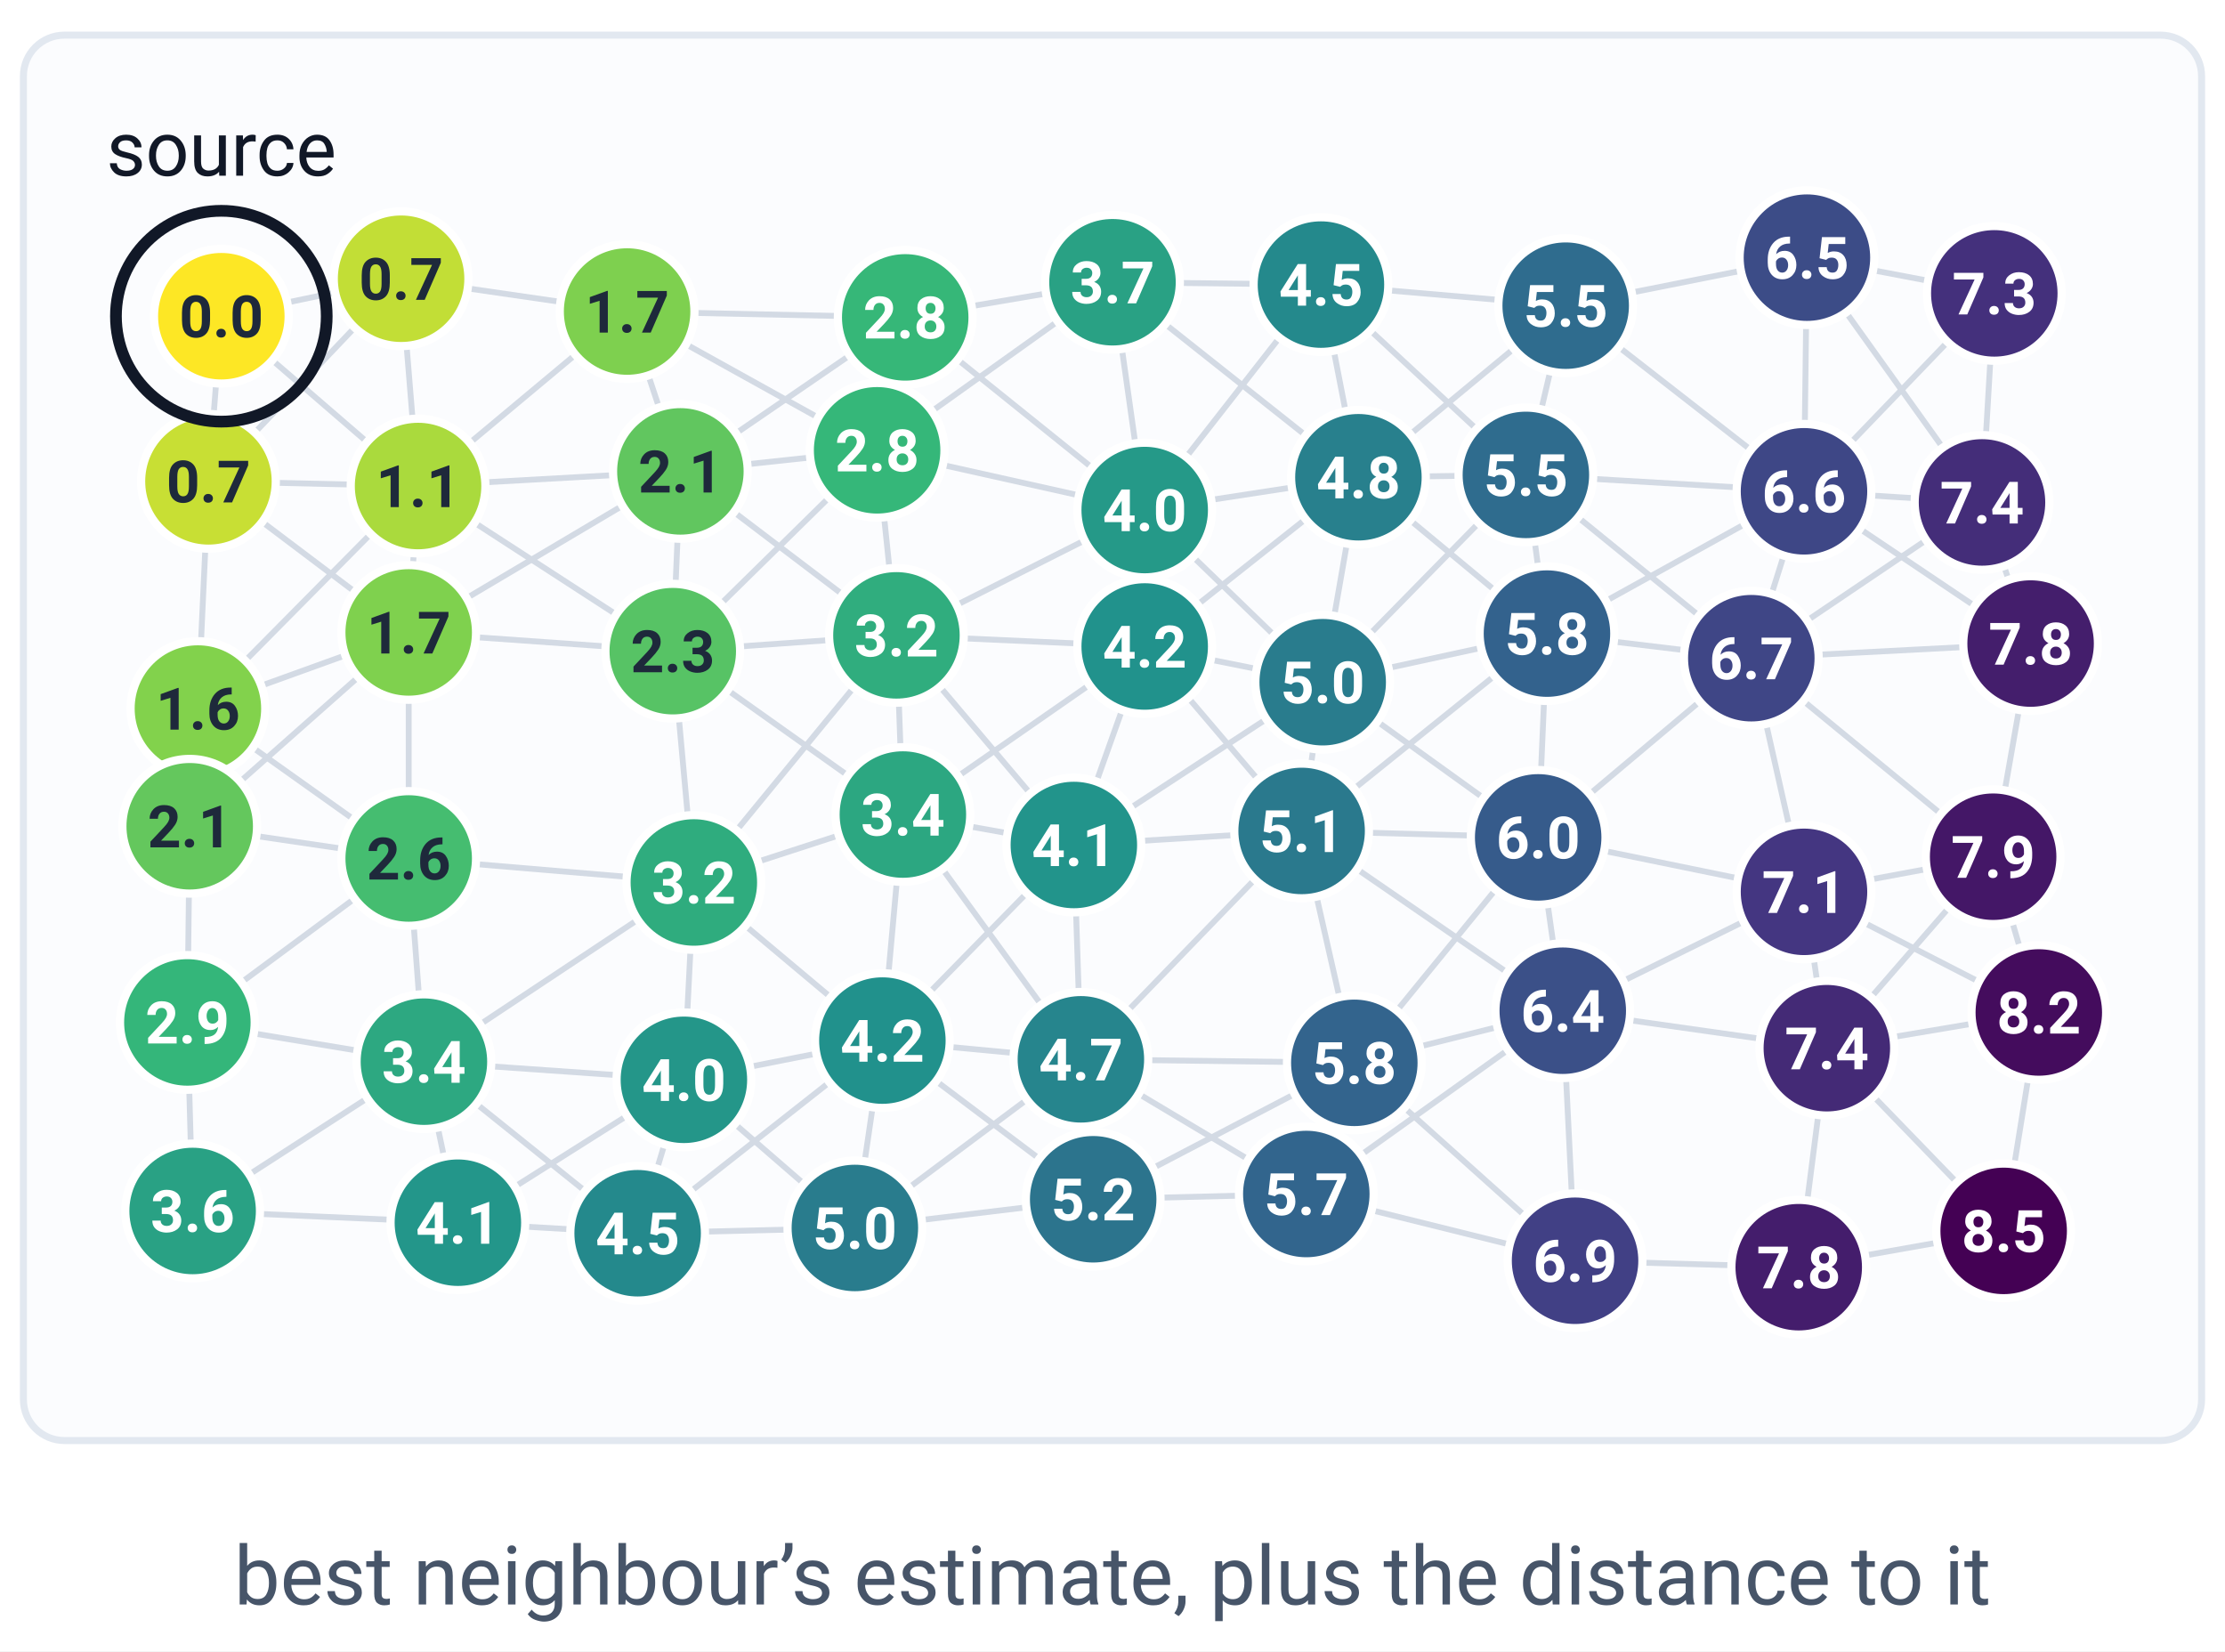
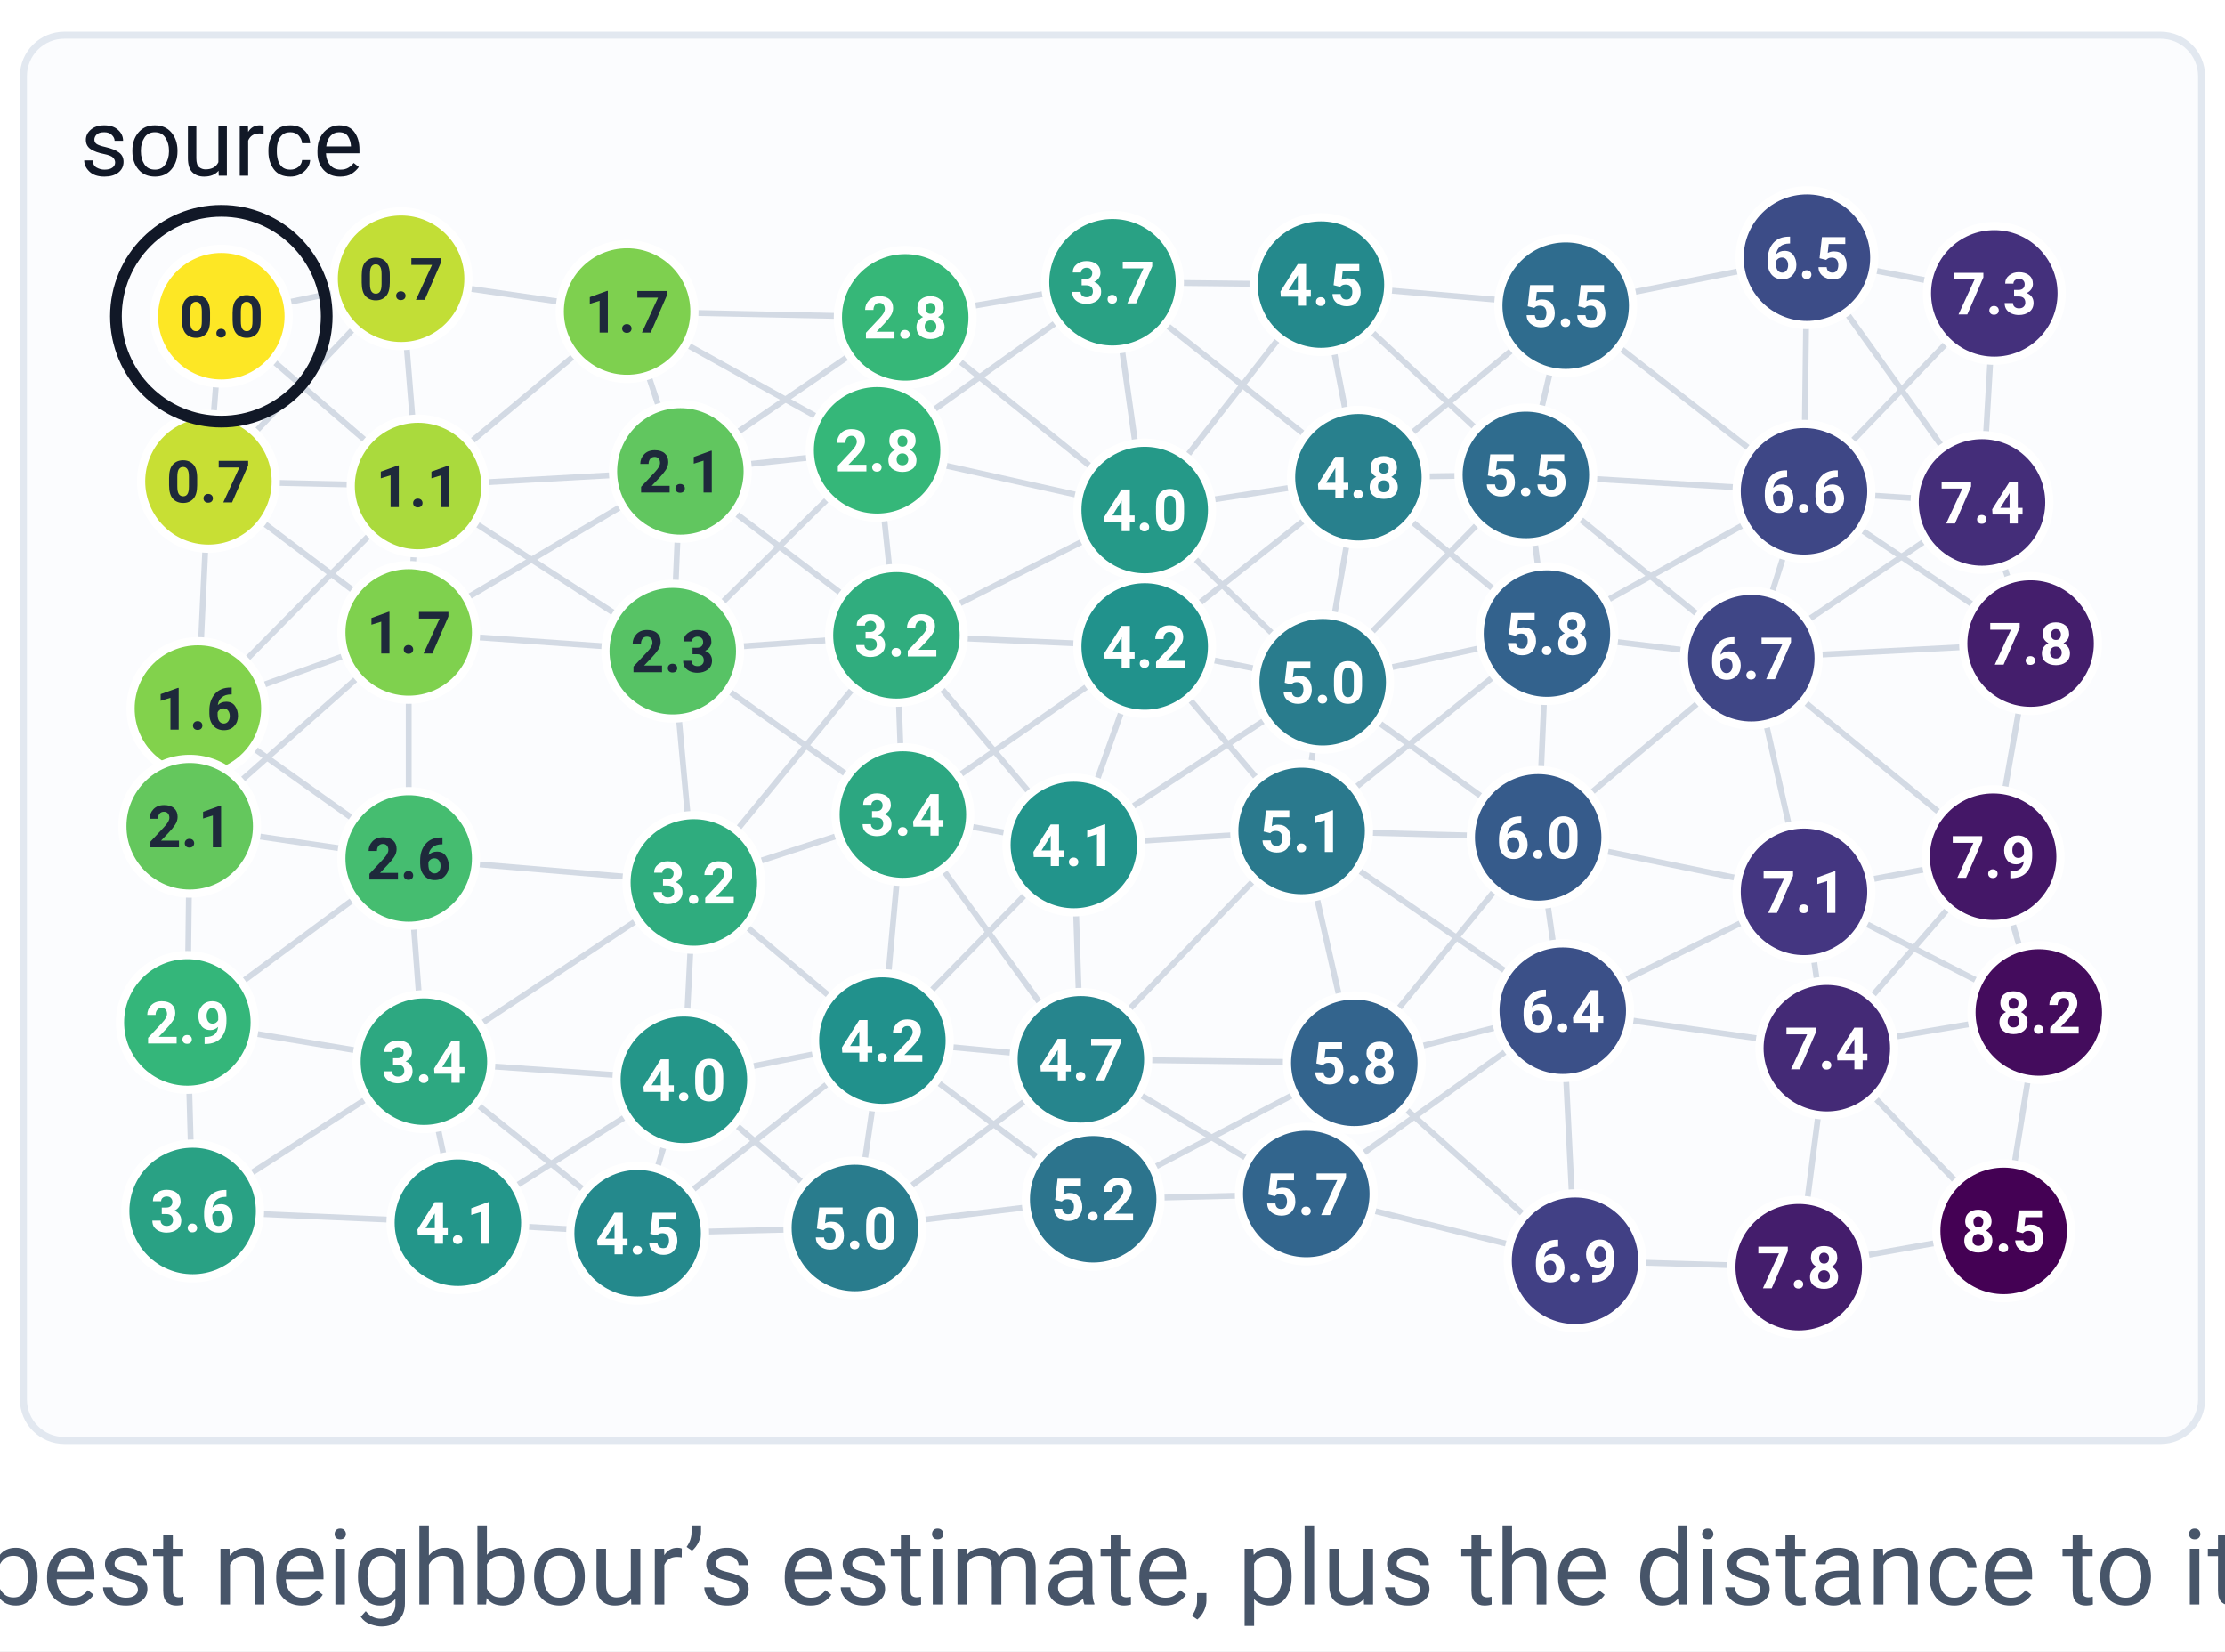
<svg xmlns="http://www.w3.org/2000/svg" viewBox="0 0 380 282" width="380" height="282" font-family="ui-sans-serif, system-ui, -apple-system, 'Segoe UI', Roboto, sans-serif">
  <rect width="380" height="282" fill="#ffffff" />
  <rect x="4" y="6" width="372" height="240" rx="7" fill="#fbfcfe" stroke="#e2e8f0" stroke-width="1.2" />
  <line x1="37.8" y1="54.0" x2="35.6" y2="82.2" stroke="#d3dae4" stroke-width="1" />
  <line x1="37.8" y1="54.0" x2="68.5" y2="47.6" stroke="#d3dae4" stroke-width="1" />
  <line x1="37.8" y1="54.0" x2="71.4" y2="83.0" stroke="#d3dae4" stroke-width="1" />
  <line x1="35.6" y1="82.2" x2="33.8" y2="121.0" stroke="#d3dae4" stroke-width="1" />
  <line x1="35.6" y1="82.2" x2="68.5" y2="47.6" stroke="#d3dae4" stroke-width="1" />
  <line x1="35.6" y1="82.2" x2="71.4" y2="83.0" stroke="#d3dae4" stroke-width="1" />
  <line x1="35.6" y1="82.2" x2="69.8" y2="108.0" stroke="#d3dae4" stroke-width="1" />
  <line x1="33.8" y1="121.0" x2="32.4" y2="141.1" stroke="#d3dae4" stroke-width="1" />
  <line x1="33.8" y1="121.0" x2="71.4" y2="83.0" stroke="#d3dae4" stroke-width="1" />
  <line x1="33.8" y1="121.0" x2="69.8" y2="108.0" stroke="#d3dae4" stroke-width="1" />
  <line x1="33.8" y1="121.0" x2="69.8" y2="146.6" stroke="#d3dae4" stroke-width="1" />
  <line x1="32.4" y1="141.1" x2="32.0" y2="174.6" stroke="#d3dae4" stroke-width="1" />
  <line x1="32.4" y1="141.1" x2="69.8" y2="108.0" stroke="#d3dae4" stroke-width="1" />
  <line x1="32.4" y1="141.1" x2="69.8" y2="146.6" stroke="#d3dae4" stroke-width="1" />
  <line x1="32.0" y1="174.6" x2="32.9" y2="206.8" stroke="#d3dae4" stroke-width="1" />
  <line x1="32.0" y1="174.6" x2="69.8" y2="146.6" stroke="#d3dae4" stroke-width="1" />
  <line x1="32.0" y1="174.6" x2="72.4" y2="181.3" stroke="#d3dae4" stroke-width="1" />
  <line x1="32.9" y1="206.8" x2="72.4" y2="181.3" stroke="#d3dae4" stroke-width="1" />
  <line x1="32.9" y1="206.8" x2="78.2" y2="208.8" stroke="#d3dae4" stroke-width="1" />
  <line x1="68.5" y1="47.6" x2="71.4" y2="83.0" stroke="#d3dae4" stroke-width="1" />
  <line x1="68.5" y1="47.6" x2="107.1" y2="53.2" stroke="#d3dae4" stroke-width="1" />
  <line x1="71.4" y1="83.0" x2="69.8" y2="108.0" stroke="#d3dae4" stroke-width="1" />
  <line x1="71.4" y1="83.0" x2="107.1" y2="53.2" stroke="#d3dae4" stroke-width="1" />
  <line x1="71.4" y1="83.0" x2="116.2" y2="80.5" stroke="#d3dae4" stroke-width="1" />
  <line x1="71.4" y1="83.0" x2="114.9" y2="111.2" stroke="#d3dae4" stroke-width="1" />
  <line x1="69.8" y1="108.0" x2="69.8" y2="146.6" stroke="#d3dae4" stroke-width="1" />
  <line x1="69.8" y1="108.0" x2="116.2" y2="80.5" stroke="#d3dae4" stroke-width="1" />
  <line x1="69.8" y1="108.0" x2="114.9" y2="111.2" stroke="#d3dae4" stroke-width="1" />
  <line x1="69.8" y1="146.6" x2="72.4" y2="181.3" stroke="#d3dae4" stroke-width="1" />
  <line x1="69.8" y1="146.6" x2="118.5" y2="150.7" stroke="#d3dae4" stroke-width="1" />
  <line x1="72.4" y1="181.3" x2="78.2" y2="208.8" stroke="#d3dae4" stroke-width="1" />
  <line x1="72.4" y1="181.3" x2="118.5" y2="150.7" stroke="#d3dae4" stroke-width="1" />
  <line x1="72.4" y1="181.3" x2="116.8" y2="184.4" stroke="#d3dae4" stroke-width="1" />
  <line x1="72.4" y1="181.3" x2="108.9" y2="210.6" stroke="#d3dae4" stroke-width="1" />
  <line x1="78.2" y1="208.8" x2="116.8" y2="184.4" stroke="#d3dae4" stroke-width="1" />
  <line x1="78.2" y1="208.8" x2="108.9" y2="210.6" stroke="#d3dae4" stroke-width="1" />
  <line x1="107.1" y1="53.2" x2="116.2" y2="80.5" stroke="#d3dae4" stroke-width="1" />
  <line x1="107.1" y1="53.2" x2="154.6" y2="54.2" stroke="#d3dae4" stroke-width="1" />
  <line x1="107.1" y1="53.2" x2="149.8" y2="76.9" stroke="#d3dae4" stroke-width="1" />
  <line x1="116.2" y1="80.5" x2="114.9" y2="111.2" stroke="#d3dae4" stroke-width="1" />
  <line x1="116.2" y1="80.5" x2="154.6" y2="54.2" stroke="#d3dae4" stroke-width="1" />
  <line x1="116.2" y1="80.5" x2="149.8" y2="76.9" stroke="#d3dae4" stroke-width="1" />
  <line x1="116.2" y1="80.5" x2="153.1" y2="108.5" stroke="#d3dae4" stroke-width="1" />
  <line x1="114.9" y1="111.2" x2="118.5" y2="150.7" stroke="#d3dae4" stroke-width="1" />
  <line x1="114.9" y1="111.2" x2="149.8" y2="76.9" stroke="#d3dae4" stroke-width="1" />
  <line x1="114.9" y1="111.2" x2="153.1" y2="108.5" stroke="#d3dae4" stroke-width="1" />
  <line x1="114.9" y1="111.2" x2="154.2" y2="139.1" stroke="#d3dae4" stroke-width="1" />
  <line x1="118.5" y1="150.7" x2="116.8" y2="184.4" stroke="#d3dae4" stroke-width="1" />
  <line x1="118.5" y1="150.7" x2="153.1" y2="108.5" stroke="#d3dae4" stroke-width="1" />
  <line x1="118.5" y1="150.7" x2="154.2" y2="139.1" stroke="#d3dae4" stroke-width="1" />
  <line x1="118.5" y1="150.7" x2="150.7" y2="177.7" stroke="#d3dae4" stroke-width="1" />
  <line x1="116.8" y1="184.4" x2="108.9" y2="210.6" stroke="#d3dae4" stroke-width="1" />
  <line x1="116.8" y1="184.4" x2="150.7" y2="177.7" stroke="#d3dae4" stroke-width="1" />
  <line x1="116.8" y1="184.4" x2="146.0" y2="209.7" stroke="#d3dae4" stroke-width="1" />
  <line x1="108.9" y1="210.6" x2="150.7" y2="177.7" stroke="#d3dae4" stroke-width="1" />
  <line x1="108.9" y1="210.6" x2="146.0" y2="209.7" stroke="#d3dae4" stroke-width="1" />
  <line x1="154.6" y1="54.2" x2="149.8" y2="76.9" stroke="#d3dae4" stroke-width="1" />
  <line x1="154.6" y1="54.2" x2="190.0" y2="48.2" stroke="#d3dae4" stroke-width="1" />
  <line x1="154.6" y1="54.2" x2="195.5" y2="87.1" stroke="#d3dae4" stroke-width="1" />
  <line x1="149.8" y1="76.9" x2="153.1" y2="108.5" stroke="#d3dae4" stroke-width="1" />
  <line x1="149.8" y1="76.9" x2="190.0" y2="48.2" stroke="#d3dae4" stroke-width="1" />
  <line x1="149.8" y1="76.9" x2="195.5" y2="87.1" stroke="#d3dae4" stroke-width="1" />
  <line x1="153.1" y1="108.5" x2="154.2" y2="139.1" stroke="#d3dae4" stroke-width="1" />
  <line x1="153.1" y1="108.5" x2="195.5" y2="87.1" stroke="#d3dae4" stroke-width="1" />
  <line x1="153.1" y1="108.5" x2="195.5" y2="110.4" stroke="#d3dae4" stroke-width="1" />
  <line x1="153.1" y1="108.5" x2="183.4" y2="144.3" stroke="#d3dae4" stroke-width="1" />
  <line x1="154.2" y1="139.1" x2="150.7" y2="177.7" stroke="#d3dae4" stroke-width="1" />
  <line x1="154.2" y1="139.1" x2="195.5" y2="110.4" stroke="#d3dae4" stroke-width="1" />
  <line x1="154.2" y1="139.1" x2="183.4" y2="144.3" stroke="#d3dae4" stroke-width="1" />
  <line x1="154.2" y1="139.1" x2="184.6" y2="180.9" stroke="#d3dae4" stroke-width="1" />
  <line x1="150.7" y1="177.7" x2="146.0" y2="209.7" stroke="#d3dae4" stroke-width="1" />
  <line x1="150.7" y1="177.7" x2="183.4" y2="144.3" stroke="#d3dae4" stroke-width="1" />
  <line x1="150.7" y1="177.7" x2="184.6" y2="180.9" stroke="#d3dae4" stroke-width="1" />
  <line x1="150.7" y1="177.7" x2="186.7" y2="204.8" stroke="#d3dae4" stroke-width="1" />
  <line x1="146.0" y1="209.7" x2="184.6" y2="180.9" stroke="#d3dae4" stroke-width="1" />
  <line x1="146.0" y1="209.7" x2="186.7" y2="204.8" stroke="#d3dae4" stroke-width="1" />
  <line x1="190.0" y1="48.2" x2="195.5" y2="87.1" stroke="#d3dae4" stroke-width="1" />
  <line x1="190.0" y1="48.2" x2="225.6" y2="48.6" stroke="#d3dae4" stroke-width="1" />
  <line x1="190.0" y1="48.2" x2="232.0" y2="81.5" stroke="#d3dae4" stroke-width="1" />
  <line x1="195.5" y1="87.1" x2="195.5" y2="110.4" stroke="#d3dae4" stroke-width="1" />
  <line x1="195.5" y1="87.1" x2="225.6" y2="48.6" stroke="#d3dae4" stroke-width="1" />
  <line x1="195.5" y1="87.1" x2="232.0" y2="81.5" stroke="#d3dae4" stroke-width="1" />
  <line x1="195.5" y1="87.1" x2="225.9" y2="116.5" stroke="#d3dae4" stroke-width="1" />
  <line x1="195.5" y1="110.4" x2="183.4" y2="144.3" stroke="#d3dae4" stroke-width="1" />
  <line x1="195.5" y1="110.4" x2="232.0" y2="81.5" stroke="#d3dae4" stroke-width="1" />
  <line x1="195.5" y1="110.4" x2="225.9" y2="116.5" stroke="#d3dae4" stroke-width="1" />
  <line x1="195.5" y1="110.4" x2="222.3" y2="141.9" stroke="#d3dae4" stroke-width="1" />
  <line x1="183.4" y1="144.3" x2="184.6" y2="180.9" stroke="#d3dae4" stroke-width="1" />
  <line x1="183.4" y1="144.3" x2="225.9" y2="116.5" stroke="#d3dae4" stroke-width="1" />
  <line x1="183.4" y1="144.3" x2="222.3" y2="141.9" stroke="#d3dae4" stroke-width="1" />
  <line x1="184.6" y1="180.9" x2="186.7" y2="204.8" stroke="#d3dae4" stroke-width="1" />
  <line x1="184.6" y1="180.9" x2="222.3" y2="141.9" stroke="#d3dae4" stroke-width="1" />
  <line x1="184.6" y1="180.9" x2="231.3" y2="181.5" stroke="#d3dae4" stroke-width="1" />
  <line x1="184.6" y1="180.9" x2="223.1" y2="203.9" stroke="#d3dae4" stroke-width="1" />
  <line x1="186.7" y1="204.8" x2="231.3" y2="181.5" stroke="#d3dae4" stroke-width="1" />
  <line x1="186.7" y1="204.8" x2="223.1" y2="203.9" stroke="#d3dae4" stroke-width="1" />
  <line x1="225.6" y1="48.6" x2="232.0" y2="81.5" stroke="#d3dae4" stroke-width="1" />
  <line x1="225.6" y1="48.6" x2="267.4" y2="52.2" stroke="#d3dae4" stroke-width="1" />
  <line x1="225.6" y1="48.6" x2="260.6" y2="81.1" stroke="#d3dae4" stroke-width="1" />
  <line x1="232.0" y1="81.5" x2="225.9" y2="116.5" stroke="#d3dae4" stroke-width="1" />
  <line x1="232.0" y1="81.5" x2="267.4" y2="52.2" stroke="#d3dae4" stroke-width="1" />
  <line x1="232.0" y1="81.5" x2="260.6" y2="81.1" stroke="#d3dae4" stroke-width="1" />
  <line x1="232.0" y1="81.5" x2="264.2" y2="108.2" stroke="#d3dae4" stroke-width="1" />
  <line x1="225.9" y1="116.5" x2="222.3" y2="141.9" stroke="#d3dae4" stroke-width="1" />
  <line x1="225.9" y1="116.5" x2="260.6" y2="81.1" stroke="#d3dae4" stroke-width="1" />
  <line x1="225.9" y1="116.5" x2="264.2" y2="108.2" stroke="#d3dae4" stroke-width="1" />
  <line x1="225.9" y1="116.5" x2="262.7" y2="143.0" stroke="#d3dae4" stroke-width="1" />
  <line x1="222.3" y1="141.9" x2="231.3" y2="181.5" stroke="#d3dae4" stroke-width="1" />
  <line x1="222.3" y1="141.9" x2="264.2" y2="108.2" stroke="#d3dae4" stroke-width="1" />
  <line x1="222.3" y1="141.9" x2="262.7" y2="143.0" stroke="#d3dae4" stroke-width="1" />
  <line x1="222.3" y1="141.9" x2="266.9" y2="172.6" stroke="#d3dae4" stroke-width="1" />
  <line x1="231.3" y1="181.5" x2="223.1" y2="203.9" stroke="#d3dae4" stroke-width="1" />
  <line x1="231.3" y1="181.5" x2="262.7" y2="143.0" stroke="#d3dae4" stroke-width="1" />
  <line x1="231.3" y1="181.5" x2="266.9" y2="172.6" stroke="#d3dae4" stroke-width="1" />
  <line x1="231.3" y1="181.5" x2="269.0" y2="215.3" stroke="#d3dae4" stroke-width="1" />
  <line x1="223.1" y1="203.9" x2="266.9" y2="172.6" stroke="#d3dae4" stroke-width="1" />
  <line x1="223.1" y1="203.9" x2="269.0" y2="215.3" stroke="#d3dae4" stroke-width="1" />
  <line x1="267.4" y1="52.2" x2="260.6" y2="81.1" stroke="#d3dae4" stroke-width="1" />
  <line x1="267.4" y1="52.2" x2="308.6" y2="44.0" stroke="#d3dae4" stroke-width="1" />
  <line x1="267.4" y1="52.2" x2="308.1" y2="83.9" stroke="#d3dae4" stroke-width="1" />
  <line x1="260.6" y1="81.1" x2="264.2" y2="108.2" stroke="#d3dae4" stroke-width="1" />
  <line x1="260.6" y1="81.1" x2="308.1" y2="83.9" stroke="#d3dae4" stroke-width="1" />
  <line x1="260.6" y1="81.1" x2="299.1" y2="112.4" stroke="#d3dae4" stroke-width="1" />
  <line x1="264.2" y1="108.2" x2="262.7" y2="143.0" stroke="#d3dae4" stroke-width="1" />
  <line x1="264.2" y1="108.2" x2="308.1" y2="83.9" stroke="#d3dae4" stroke-width="1" />
  <line x1="264.2" y1="108.2" x2="299.1" y2="112.4" stroke="#d3dae4" stroke-width="1" />
  <line x1="262.7" y1="143.0" x2="266.9" y2="172.6" stroke="#d3dae4" stroke-width="1" />
  <line x1="262.7" y1="143.0" x2="299.1" y2="112.4" stroke="#d3dae4" stroke-width="1" />
  <line x1="262.7" y1="143.0" x2="308.1" y2="152.3" stroke="#d3dae4" stroke-width="1" />
  <line x1="266.9" y1="172.6" x2="269.0" y2="215.3" stroke="#d3dae4" stroke-width="1" />
  <line x1="266.9" y1="172.6" x2="308.1" y2="152.3" stroke="#d3dae4" stroke-width="1" />
  <line x1="266.9" y1="172.6" x2="312.0" y2="179.0" stroke="#d3dae4" stroke-width="1" />
  <line x1="269.0" y1="215.3" x2="307.2" y2="216.4" stroke="#d3dae4" stroke-width="1" />
  <line x1="308.6" y1="44.0" x2="308.1" y2="83.9" stroke="#d3dae4" stroke-width="1" />
  <line x1="308.6" y1="44.0" x2="340.6" y2="50.1" stroke="#d3dae4" stroke-width="1" />
  <line x1="308.6" y1="44.0" x2="338.5" y2="85.8" stroke="#d3dae4" stroke-width="1" />
  <line x1="308.1" y1="83.9" x2="299.1" y2="112.4" stroke="#d3dae4" stroke-width="1" />
  <line x1="308.1" y1="83.9" x2="340.6" y2="50.1" stroke="#d3dae4" stroke-width="1" />
  <line x1="308.1" y1="83.9" x2="338.5" y2="85.8" stroke="#d3dae4" stroke-width="1" />
  <line x1="308.1" y1="83.9" x2="346.8" y2="109.9" stroke="#d3dae4" stroke-width="1" />
  <line x1="299.1" y1="112.4" x2="308.1" y2="152.3" stroke="#d3dae4" stroke-width="1" />
  <line x1="299.1" y1="112.4" x2="338.5" y2="85.8" stroke="#d3dae4" stroke-width="1" />
  <line x1="299.1" y1="112.4" x2="346.8" y2="109.9" stroke="#d3dae4" stroke-width="1" />
  <line x1="299.1" y1="112.4" x2="340.4" y2="146.3" stroke="#d3dae4" stroke-width="1" />
  <line x1="308.1" y1="152.3" x2="312.0" y2="179.0" stroke="#d3dae4" stroke-width="1" />
  <line x1="308.1" y1="152.3" x2="340.4" y2="146.3" stroke="#d3dae4" stroke-width="1" />
  <line x1="308.1" y1="152.3" x2="348.2" y2="172.9" stroke="#d3dae4" stroke-width="1" />
  <line x1="312.0" y1="179.0" x2="307.2" y2="216.4" stroke="#d3dae4" stroke-width="1" />
  <line x1="312.0" y1="179.0" x2="340.4" y2="146.3" stroke="#d3dae4" stroke-width="1" />
  <line x1="312.0" y1="179.0" x2="348.2" y2="172.9" stroke="#d3dae4" stroke-width="1" />
  <line x1="312.0" y1="179.0" x2="342.2" y2="210.2" stroke="#d3dae4" stroke-width="1" />
  <line x1="307.2" y1="216.4" x2="342.2" y2="210.2" stroke="#d3dae4" stroke-width="1" />
  <line x1="340.6" y1="50.1" x2="338.5" y2="85.8" stroke="#d3dae4" stroke-width="1" />
  <line x1="338.5" y1="85.8" x2="346.8" y2="109.9" stroke="#d3dae4" stroke-width="1" />
  <line x1="346.8" y1="109.9" x2="340.4" y2="146.3" stroke="#d3dae4" stroke-width="1" />
  <line x1="340.4" y1="146.3" x2="348.2" y2="172.9" stroke="#d3dae4" stroke-width="1" />
  <line x1="348.2" y1="172.9" x2="342.2" y2="210.2" stroke="#d3dae4" stroke-width="1" />
  <circle cx="37.8" cy="54.0" r="11.5" fill="#fde725" stroke="#ffffff" stroke-width="1.4" />
  <text x="37.8" y="57.6" font-size="10" fill="#1e293b" text-anchor="middle" font-weight="600">0.0</text>
  <circle cx="35.6" cy="82.2" r="11.5" fill="#c8df34" stroke="#ffffff" stroke-width="1.4" />
  <text x="35.6" y="85.8" font-size="10" fill="#1e293b" text-anchor="middle" font-weight="600">0.7</text>
  <circle cx="33.8" cy="121.0" r="11.5" fill="#82d24c" stroke="#ffffff" stroke-width="1.4" />
  <text x="33.8" y="124.6" font-size="10" fill="#1e293b" text-anchor="middle" font-weight="600">1.6</text>
  <circle cx="32.4" cy="141.1" r="11.5" fill="#64c75d" stroke="#ffffff" stroke-width="1.4" />
  <text x="32.4" y="144.7" font-size="10" fill="#1e293b" text-anchor="middle" font-weight="600">2.1</text>
  <circle cx="32.0" cy="174.6" r="11.5" fill="#34b67a" stroke="#ffffff" stroke-width="1.4" />
  <text x="32.0" y="178.2" font-size="10" fill="#ffffff" text-anchor="middle" font-weight="600">2.9</text>
  <circle cx="32.9" cy="206.8" r="11.5" fill="#29a184" stroke="#ffffff" stroke-width="1.4" />
  <text x="32.9" y="210.4" font-size="10" fill="#ffffff" text-anchor="middle" font-weight="600">3.6</text>
  <circle cx="68.5" cy="47.6" r="11.5" fill="#c2de36" stroke="#ffffff" stroke-width="1.4" />
  <text x="68.5" y="51.2" font-size="10" fill="#1e293b" text-anchor="middle" font-weight="600">0.7</text>
  <circle cx="71.4" cy="83.0" r="11.5" fill="#aada3d" stroke="#ffffff" stroke-width="1.4" />
  <text x="71.4" y="86.6" font-size="10" fill="#1e293b" text-anchor="middle" font-weight="600">1.1</text>
  <circle cx="69.8" cy="108.0" r="11.5" fill="#7fd14e" stroke="#ffffff" stroke-width="1.4" />
  <text x="69.8" y="111.6" font-size="10" fill="#1e293b" text-anchor="middle" font-weight="600">1.7</text>
  <circle cx="69.8" cy="146.6" r="11.5" fill="#45bd70" stroke="#ffffff" stroke-width="1.4" />
  <text x="69.8" y="150.2" font-size="10" fill="#1e293b" text-anchor="middle" font-weight="600">2.6</text>
  <circle cx="72.4" cy="181.3" r="11.5" fill="#2da881" stroke="#ffffff" stroke-width="1.4" />
  <text x="72.4" y="184.9" font-size="10" fill="#ffffff" text-anchor="middle" font-weight="600">3.4</text>
  <circle cx="78.2" cy="208.8" r="11.5" fill="#23968a" stroke="#ffffff" stroke-width="1.4" />
  <text x="78.2" y="212.4" font-size="10" fill="#ffffff" text-anchor="middle" font-weight="600">4.1</text>
  <circle cx="107.1" cy="53.2" r="11.5" fill="#7ed04f" stroke="#ffffff" stroke-width="1.4" />
  <text x="107.1" y="56.8" font-size="10" fill="#1e293b" text-anchor="middle" font-weight="600">1.7</text>
  <circle cx="116.2" cy="80.5" r="11.5" fill="#61c65f" stroke="#ffffff" stroke-width="1.4" />
  <text x="116.2" y="84.1" font-size="10" fill="#1e293b" text-anchor="middle" font-weight="600">2.1</text>
  <circle cx="114.9" cy="111.2" r="11.5" fill="#57c365" stroke="#ffffff" stroke-width="1.4" />
  <text x="114.9" y="114.8" font-size="10" fill="#1e293b" text-anchor="middle" font-weight="600">2.3</text>
  <circle cx="118.5" cy="150.7" r="11.5" fill="#2fac7e" stroke="#ffffff" stroke-width="1.4" />
  <text x="118.5" y="154.3" font-size="10" fill="#ffffff" text-anchor="middle" font-weight="600">3.2</text>
  <circle cx="116.8" cy="184.4" r="11.5" fill="#249689" stroke="#ffffff" stroke-width="1.4" />
  <text x="116.8" y="188.0" font-size="10" fill="#ffffff" text-anchor="middle" font-weight="600">4.0</text>
  <circle cx="108.9" cy="210.6" r="11.5" fill="#24898c" stroke="#ffffff" stroke-width="1.4" />
  <text x="108.9" y="214.2" font-size="10" fill="#ffffff" text-anchor="middle" font-weight="600">4.5</text>
  <circle cx="154.6" cy="54.2" r="11.5" fill="#36b778" stroke="#ffffff" stroke-width="1.4" />
  <text x="154.6" y="57.8" font-size="10" fill="#ffffff" text-anchor="middle" font-weight="600">2.8</text>
  <circle cx="149.8" cy="76.9" r="11.5" fill="#35b779" stroke="#ffffff" stroke-width="1.4" />
  <text x="149.8" y="80.5" font-size="10" fill="#ffffff" text-anchor="middle" font-weight="600">2.8</text>
  <circle cx="153.1" cy="108.5" r="11.5" fill="#30ad7e" stroke="#ffffff" stroke-width="1.4" />
  <text x="153.1" y="112.1" font-size="10" fill="#ffffff" text-anchor="middle" font-weight="600">3.2</text>
  <circle cx="154.2" cy="139.1" r="11.5" fill="#2ca781" stroke="#ffffff" stroke-width="1.4" />
  <text x="154.2" y="142.7" font-size="10" fill="#ffffff" text-anchor="middle" font-weight="600">3.4</text>
  <circle cx="150.7" cy="177.7" r="11.5" fill="#21918c" stroke="#ffffff" stroke-width="1.4" />
  <text x="150.7" y="181.3" font-size="10" fill="#ffffff" text-anchor="middle" font-weight="600">4.2</text>
  <circle cx="146.0" cy="209.7" r="11.5" fill="#297c8d" stroke="#ffffff" stroke-width="1.4" />
  <text x="146.0" y="213.3" font-size="10" fill="#ffffff" text-anchor="middle" font-weight="600">5.0</text>
  <circle cx="190.0" cy="48.2" r="11.5" fill="#29a184" stroke="#ffffff" stroke-width="1.4" />
  <text x="190.0" y="51.8" font-size="10" fill="#ffffff" text-anchor="middle" font-weight="600">3.7</text>
  <circle cx="195.5" cy="87.1" r="11.5" fill="#259988" stroke="#ffffff" stroke-width="1.4" />
  <text x="195.5" y="90.7" font-size="10" fill="#ffffff" text-anchor="middle" font-weight="600">4.0</text>
  <circle cx="195.5" cy="110.4" r="11.5" fill="#21928c" stroke="#ffffff" stroke-width="1.4" />
  <text x="195.5" y="114.0" font-size="10" fill="#ffffff" text-anchor="middle" font-weight="600">4.2</text>
  <circle cx="183.4" cy="144.3" r="11.5" fill="#22948b" stroke="#ffffff" stroke-width="1.4" />
  <text x="183.4" y="147.9" font-size="10" fill="#ffffff" text-anchor="middle" font-weight="600">4.1</text>
  <circle cx="184.6" cy="180.9" r="11.5" fill="#26858d" stroke="#ffffff" stroke-width="1.4" />
  <text x="184.6" y="184.5" font-size="10" fill="#ffffff" text-anchor="middle" font-weight="600">4.7</text>
  <circle cx="186.7" cy="204.8" r="11.5" fill="#2c748d" stroke="#ffffff" stroke-width="1.4" />
  <text x="186.7" y="208.4" font-size="10" fill="#ffffff" text-anchor="middle" font-weight="600">5.2</text>
  <circle cx="225.6" cy="48.6" r="11.5" fill="#24898c" stroke="#ffffff" stroke-width="1.4" />
  <text x="225.6" y="52.2" font-size="10" fill="#ffffff" text-anchor="middle" font-weight="600">4.5</text>
  <circle cx="232.0" cy="81.5" r="11.5" fill="#28808d" stroke="#ffffff" stroke-width="1.4" />
  <text x="232.0" y="85.1" font-size="10" fill="#ffffff" text-anchor="middle" font-weight="600">4.8</text>
  <circle cx="225.9" cy="116.5" r="11.5" fill="#297c8d" stroke="#ffffff" stroke-width="1.4" />
  <text x="225.9" y="120.1" font-size="10" fill="#ffffff" text-anchor="middle" font-weight="600">5.0</text>
  <circle cx="222.3" cy="141.9" r="11.5" fill="#2a798d" stroke="#ffffff" stroke-width="1.4" />
  <text x="222.3" y="145.5" font-size="10" fill="#ffffff" text-anchor="middle" font-weight="600">5.1</text>
  <circle cx="231.3" cy="181.5" r="11.5" fill="#33648d" stroke="#ffffff" stroke-width="1.4" />
  <text x="231.3" y="185.1" font-size="10" fill="#ffffff" text-anchor="middle" font-weight="600">5.8</text>
  <circle cx="223.1" cy="203.9" r="11.5" fill="#32658d" stroke="#ffffff" stroke-width="1.4" />
  <text x="223.1" y="207.5" font-size="10" fill="#ffffff" text-anchor="middle" font-weight="600">5.7</text>
  <circle cx="267.4" cy="52.2" r="11.5" fill="#2f6c8e" stroke="#ffffff" stroke-width="1.4" />
  <text x="267.4" y="55.8" font-size="10" fill="#ffffff" text-anchor="middle" font-weight="600">5.5</text>
  <circle cx="260.6" cy="81.1" r="11.5" fill="#2f6c8e" stroke="#ffffff" stroke-width="1.4" />
  <text x="260.6" y="84.7" font-size="10" fill="#ffffff" text-anchor="middle" font-weight="600">5.5</text>
  <circle cx="264.2" cy="108.2" r="11.5" fill="#33628d" stroke="#ffffff" stroke-width="1.4" />
  <text x="264.2" y="111.8" font-size="10" fill="#ffffff" text-anchor="middle" font-weight="600">5.8</text>
  <circle cx="262.7" cy="143.0" r="11.5" fill="#365b8b" stroke="#ffffff" stroke-width="1.4" />
  <text x="262.7" y="146.6" font-size="10" fill="#ffffff" text-anchor="middle" font-weight="600">6.0</text>
  <circle cx="266.9" cy="172.6" r="11.5" fill="#3b5088" stroke="#ffffff" stroke-width="1.4" />
  <text x="266.9" y="176.2" font-size="10" fill="#ffffff" text-anchor="middle" font-weight="600">6.4</text>
  <circle cx="269.0" cy="215.3" r="11.5" fill="#414085" stroke="#ffffff" stroke-width="1.4" />
  <text x="269.0" y="218.9" font-size="10" fill="#ffffff" text-anchor="middle" font-weight="600">6.9</text>
  <circle cx="308.6" cy="44.0" r="11.5" fill="#3c4c87" stroke="#ffffff" stroke-width="1.4" />
  <text x="308.6" y="47.6" font-size="10" fill="#ffffff" text-anchor="middle" font-weight="600">6.5</text>
  <circle cx="308.1" cy="83.9" r="11.5" fill="#3e4786" stroke="#ffffff" stroke-width="1.4" />
  <text x="308.1" y="87.5" font-size="10" fill="#ffffff" text-anchor="middle" font-weight="600">6.6</text>
  <circle cx="299.1" cy="112.4" r="11.5" fill="#3f4686" stroke="#ffffff" stroke-width="1.4" />
  <text x="299.1" y="116.0" font-size="10" fill="#ffffff" text-anchor="middle" font-weight="600">6.7</text>
  <circle cx="308.1" cy="152.3" r="11.5" fill="#443681" stroke="#ffffff" stroke-width="1.4" />
  <text x="308.1" y="155.9" font-size="10" fill="#ffffff" text-anchor="middle" font-weight="600">7.1</text>
  <circle cx="312.0" cy="179.0" r="11.5" fill="#442a76" stroke="#ffffff" stroke-width="1.4" />
  <text x="312.0" y="182.6" font-size="10" fill="#ffffff" text-anchor="middle" font-weight="600">7.4</text>
  <circle cx="307.2" cy="216.4" r="11.5" fill="#441d6c" stroke="#ffffff" stroke-width="1.4" />
  <text x="307.2" y="220.0" font-size="10" fill="#ffffff" text-anchor="middle" font-weight="600">7.8</text>
  <circle cx="340.6" cy="50.1" r="11.5" fill="#44307c" stroke="#ffffff" stroke-width="1.4" />
  <text x="340.6" y="53.7" font-size="10" fill="#ffffff" text-anchor="middle" font-weight="600">7.3</text>
  <circle cx="338.5" cy="85.8" r="11.5" fill="#442d79" stroke="#ffffff" stroke-width="1.4" />
  <text x="338.5" y="89.4" font-size="10" fill="#ffffff" text-anchor="middle" font-weight="600">7.4</text>
  <circle cx="346.8" cy="109.9" r="11.5" fill="#441e6c" stroke="#ffffff" stroke-width="1.4" />
  <text x="346.8" y="113.5" font-size="10" fill="#ffffff" text-anchor="middle" font-weight="600">7.8</text>
  <circle cx="340.4" cy="146.3" r="11.5" fill="#441767" stroke="#ffffff" stroke-width="1.4" />
  <text x="340.4" y="149.9" font-size="10" fill="#ffffff" text-anchor="middle" font-weight="600">7.9</text>
  <circle cx="348.2" cy="172.9" r="11.5" fill="#440c5d" stroke="#ffffff" stroke-width="1.4" />
  <text x="348.2" y="176.5" font-size="10" fill="#ffffff" text-anchor="middle" font-weight="600">8.2</text>
  <circle cx="342.2" cy="210.2" r="11.5" fill="#440154" stroke="#ffffff" stroke-width="1.4" />
  <text x="342.2" y="213.8" font-size="10" fill="#ffffff" text-anchor="middle" font-weight="600">8.5</text>
  <circle cx="37.8" cy="54.0" r="18" fill="none" stroke="#111827" stroke-width="2" />
-   <text x="37.8" y="30.0" font-size="13" fill="#111827" text-anchor="middle">source</text>
-   <text x="190.0" y="274" font-size="14" fill="#475569" text-anchor="middle">best neighbour’s estimate, plus the distance to it</text>
+   <text x="37.8" y="30.0" font-size="16" fill="#111827" text-anchor="middle">source</text>
+   <text x="190.0" y="274" font-size="18" fill="#475569" text-anchor="middle">best neighbour’s estimate, plus the distance to it</text>
</svg>
